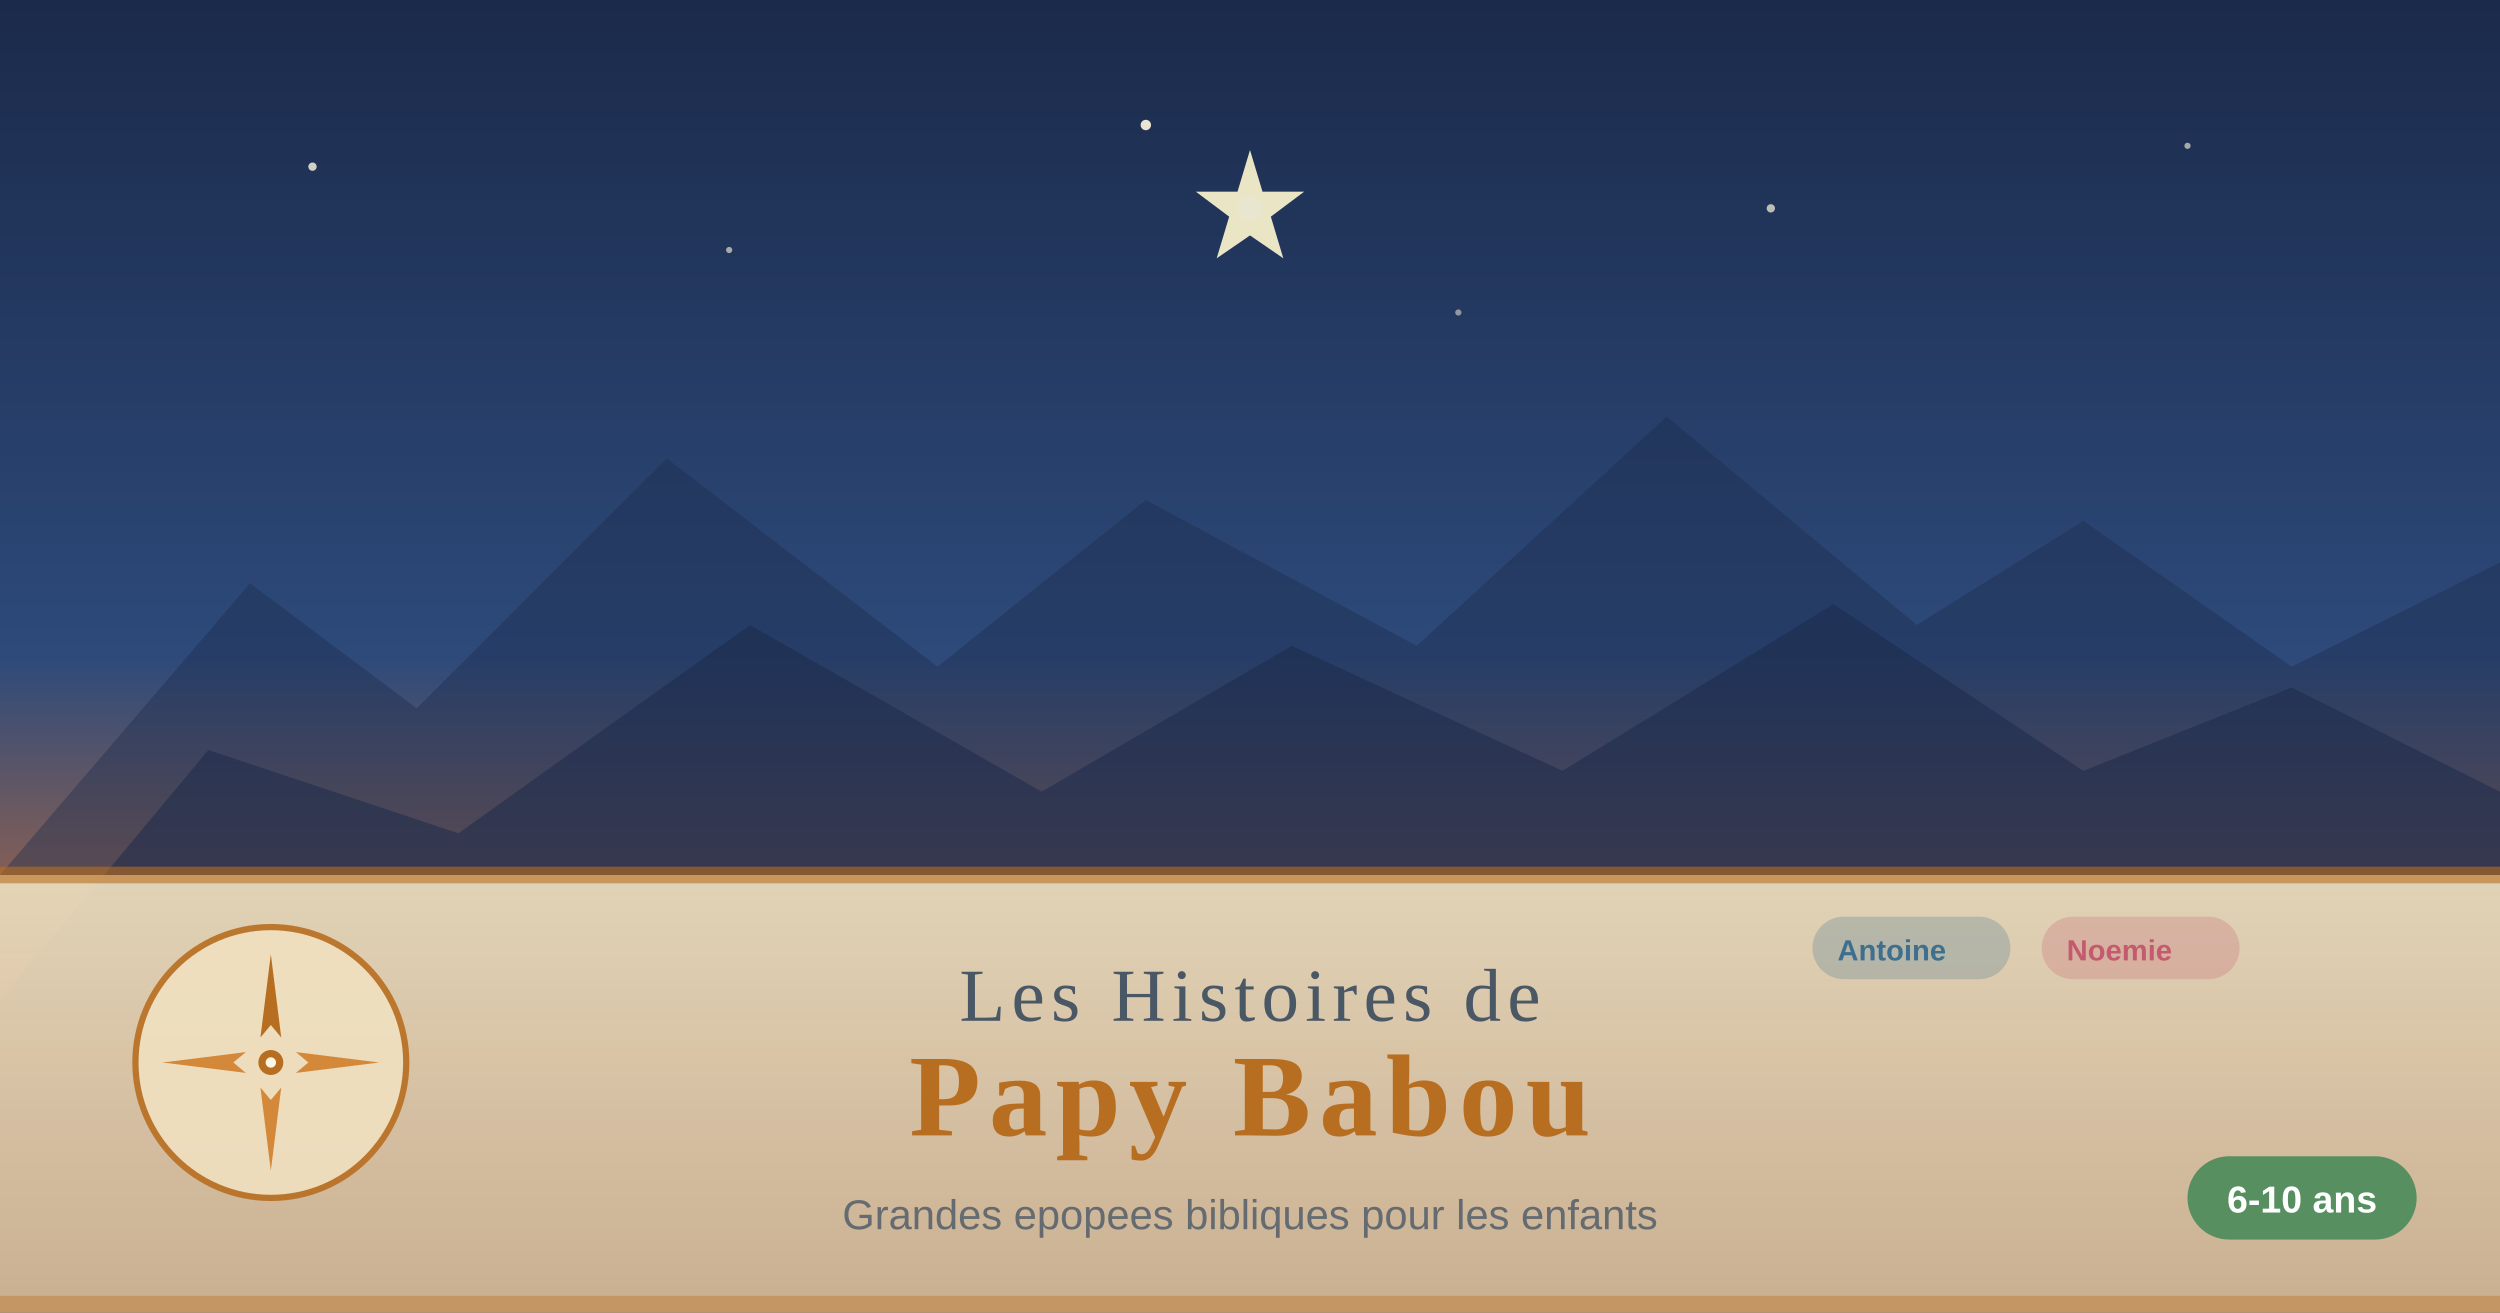
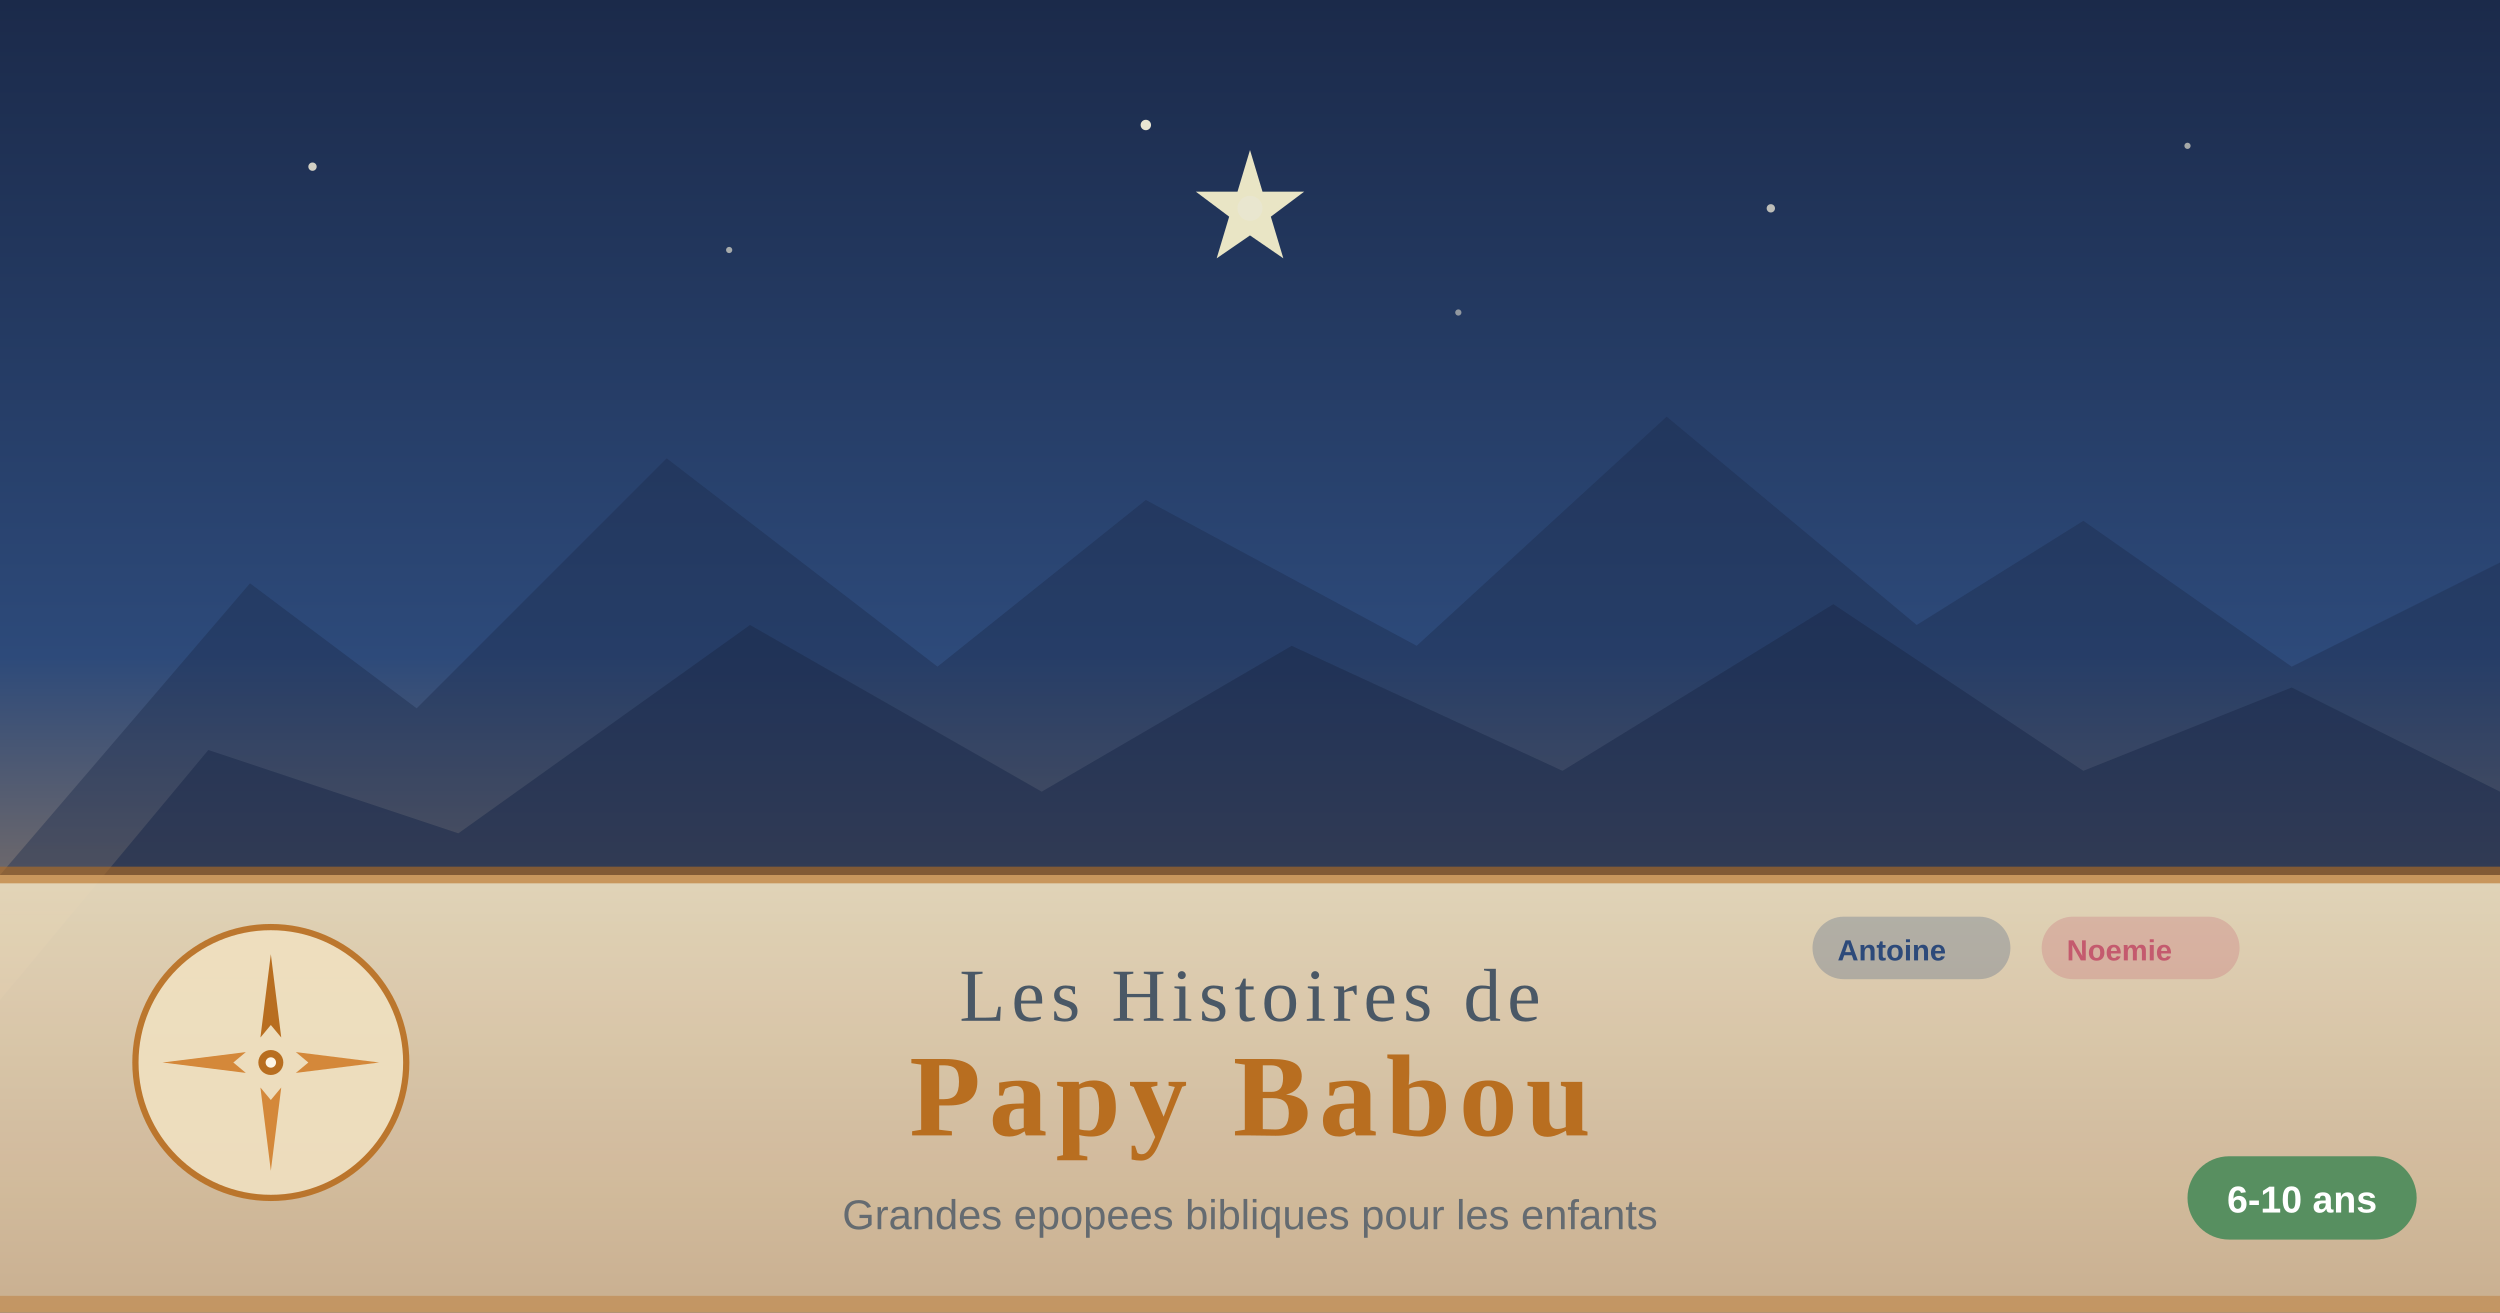
<svg xmlns="http://www.w3.org/2000/svg" viewBox="0 0 1200 630" width="1200" height="630">
  <defs>
    <linearGradient id="ogSky" x1="0" y1="0" x2="0" y2="1">
      <stop offset="0%" stop-color="#1B2A4A" />
      <stop offset="50%" stop-color="#2D4A7A" />
-       <stop offset="80%" stop-color="#C8703A" />
+       <stop offset="80%" stop-color="#A08060" />
      <stop offset="100%" stop-color="#E8A84C" />
    </linearGradient>
    <linearGradient id="ogParchment" x1="0" y1="0" x2="0" y2="1">
      <stop offset="0%" stop-color="#F0E0C0" />
      <stop offset="100%" stop-color="#D4B896" />
    </linearGradient>
  </defs>
  <rect width="1200" height="630" fill="url(#ogSky)" />
  <path d="M0,420 L120,280 L200,340 L320,220 L450,320 L550,240 L680,310 L800,200 L920,300 L1000,250 L1100,320 L1200,270 L1200,630 L0,630 Z" fill="#1B2A4A" opacity="0.4" />
  <path d="M0,480 L100,360 L220,400 L360,300 L500,380 L620,310 L750,370 L880,290 L1000,370 L1100,330 L1200,380 L1200,630 L0,630 Z" fill="#1B2A4A" opacity="0.55" />
  <rect y="420" width="1200" height="210" fill="url(#ogParchment)" opacity="0.92" />
  <rect y="416" width="1200" height="8" fill="#B86E20" opacity="0.6" />
  <circle cx="150" cy="80" r="2" fill="#FFF8E0" opacity="0.8" />
  <circle cx="350" cy="120" r="1.5" fill="#FFF8E0" opacity="0.6" />
  <circle cx="550" cy="60" r="2.5" fill="#FFF8E0" opacity="0.9" />
  <circle cx="850" cy="100" r="2" fill="#FFF8E0" opacity="0.7" />
  <circle cx="1050" cy="70" r="1.5" fill="#FFF8E0" opacity="0.6" />
  <circle cx="700" cy="150" r="1.5" fill="#FFF8E0" opacity="0.5" />
  <g transform="translate(600, 100)" opacity="0.9">
    <polygon points="0,-28 6,-8 26,-8 10,4 16,24 0,13 -16,24 -10,4 -26,-8 -6,-8" fill="#FFF8D0" />
    <circle cx="0" cy="0" r="6" fill="#FFFBE8" opacity="0.5" />
  </g>
  <g transform="translate(130, 510)">
    <circle cx="0" cy="0" r="65" fill="#F0E0C0" stroke="#B86E20" stroke-width="3" opacity="0.9" />
    <polygon points="0,-52 5,-12 0,-18 -5,-12" fill="#B86E20" />
    <polygon points="0,52 5,12 0,18 -5,12" fill="#D4883A" />
    <polygon points="-52,0 -12,5 -18,0 -12,-5" fill="#D4883A" />
    <polygon points="52,0 12,5 18,0 12,-5" fill="#D4883A" />
    <circle cx="0" cy="0" r="6" fill="#B86E20" />
    <circle cx="0" cy="0" r="2.5" fill="#FDF5E6" />
  </g>
  <text x="600" y="490" text-anchor="middle" font-family="Georgia, 'Times New Roman', serif" font-size="36" fill="#4A5866" letter-spacing="3">
    Les Histoires de
  </text>
  <text x="600" y="545" text-anchor="middle" font-family="Georgia, 'Times New Roman', serif" font-size="56" font-weight="bold" fill="#B86E20" letter-spacing="4">
    Papy Babou
  </text>
  <text x="600" y="590" text-anchor="middle" font-family="Arial, Helvetica, sans-serif" font-size="20" fill="#4A5866" opacity="0.8">
    Grandes epopees bibliques pour les enfants
  </text>
  <g transform="translate(870, 440)">
-     <rect x="0" y="0" width="95" height="30" rx="15" fill="#3D6F8E" opacity="0.25" />
-     <text x="12" y="21" font-family="Arial, sans-serif" font-size="14" fill="#3D6F8E" font-weight="bold">Antoine</text>
+     <rect x="0" y="0" width="95" height="30" rx="15" fill="#2D4A7A" opacity="0.25" />
+     <text x="12" y="21" font-family="Arial, sans-serif" font-size="14" fill="#2D4A7A" font-weight="bold">Antoine</text>
    <rect x="110" y="0" width="95" height="30" rx="15" fill="#C45A6E" opacity="0.25" />
    <text x="122" y="21" font-family="Arial, sans-serif" font-size="14" fill="#C45A6E" font-weight="bold">Noemie</text>
  </g>
  <rect x="1050" y="555" width="110" height="40" rx="20" fill="#4A8B5A" opacity="0.9" />
  <text x="1105" y="582" font-family="Arial, sans-serif" font-size="18" font-weight="bold" fill="white" text-anchor="middle">6-10 ans</text>
  <rect y="622" width="1200" height="8" fill="#B86E20" opacity="0.4" />
</svg>
